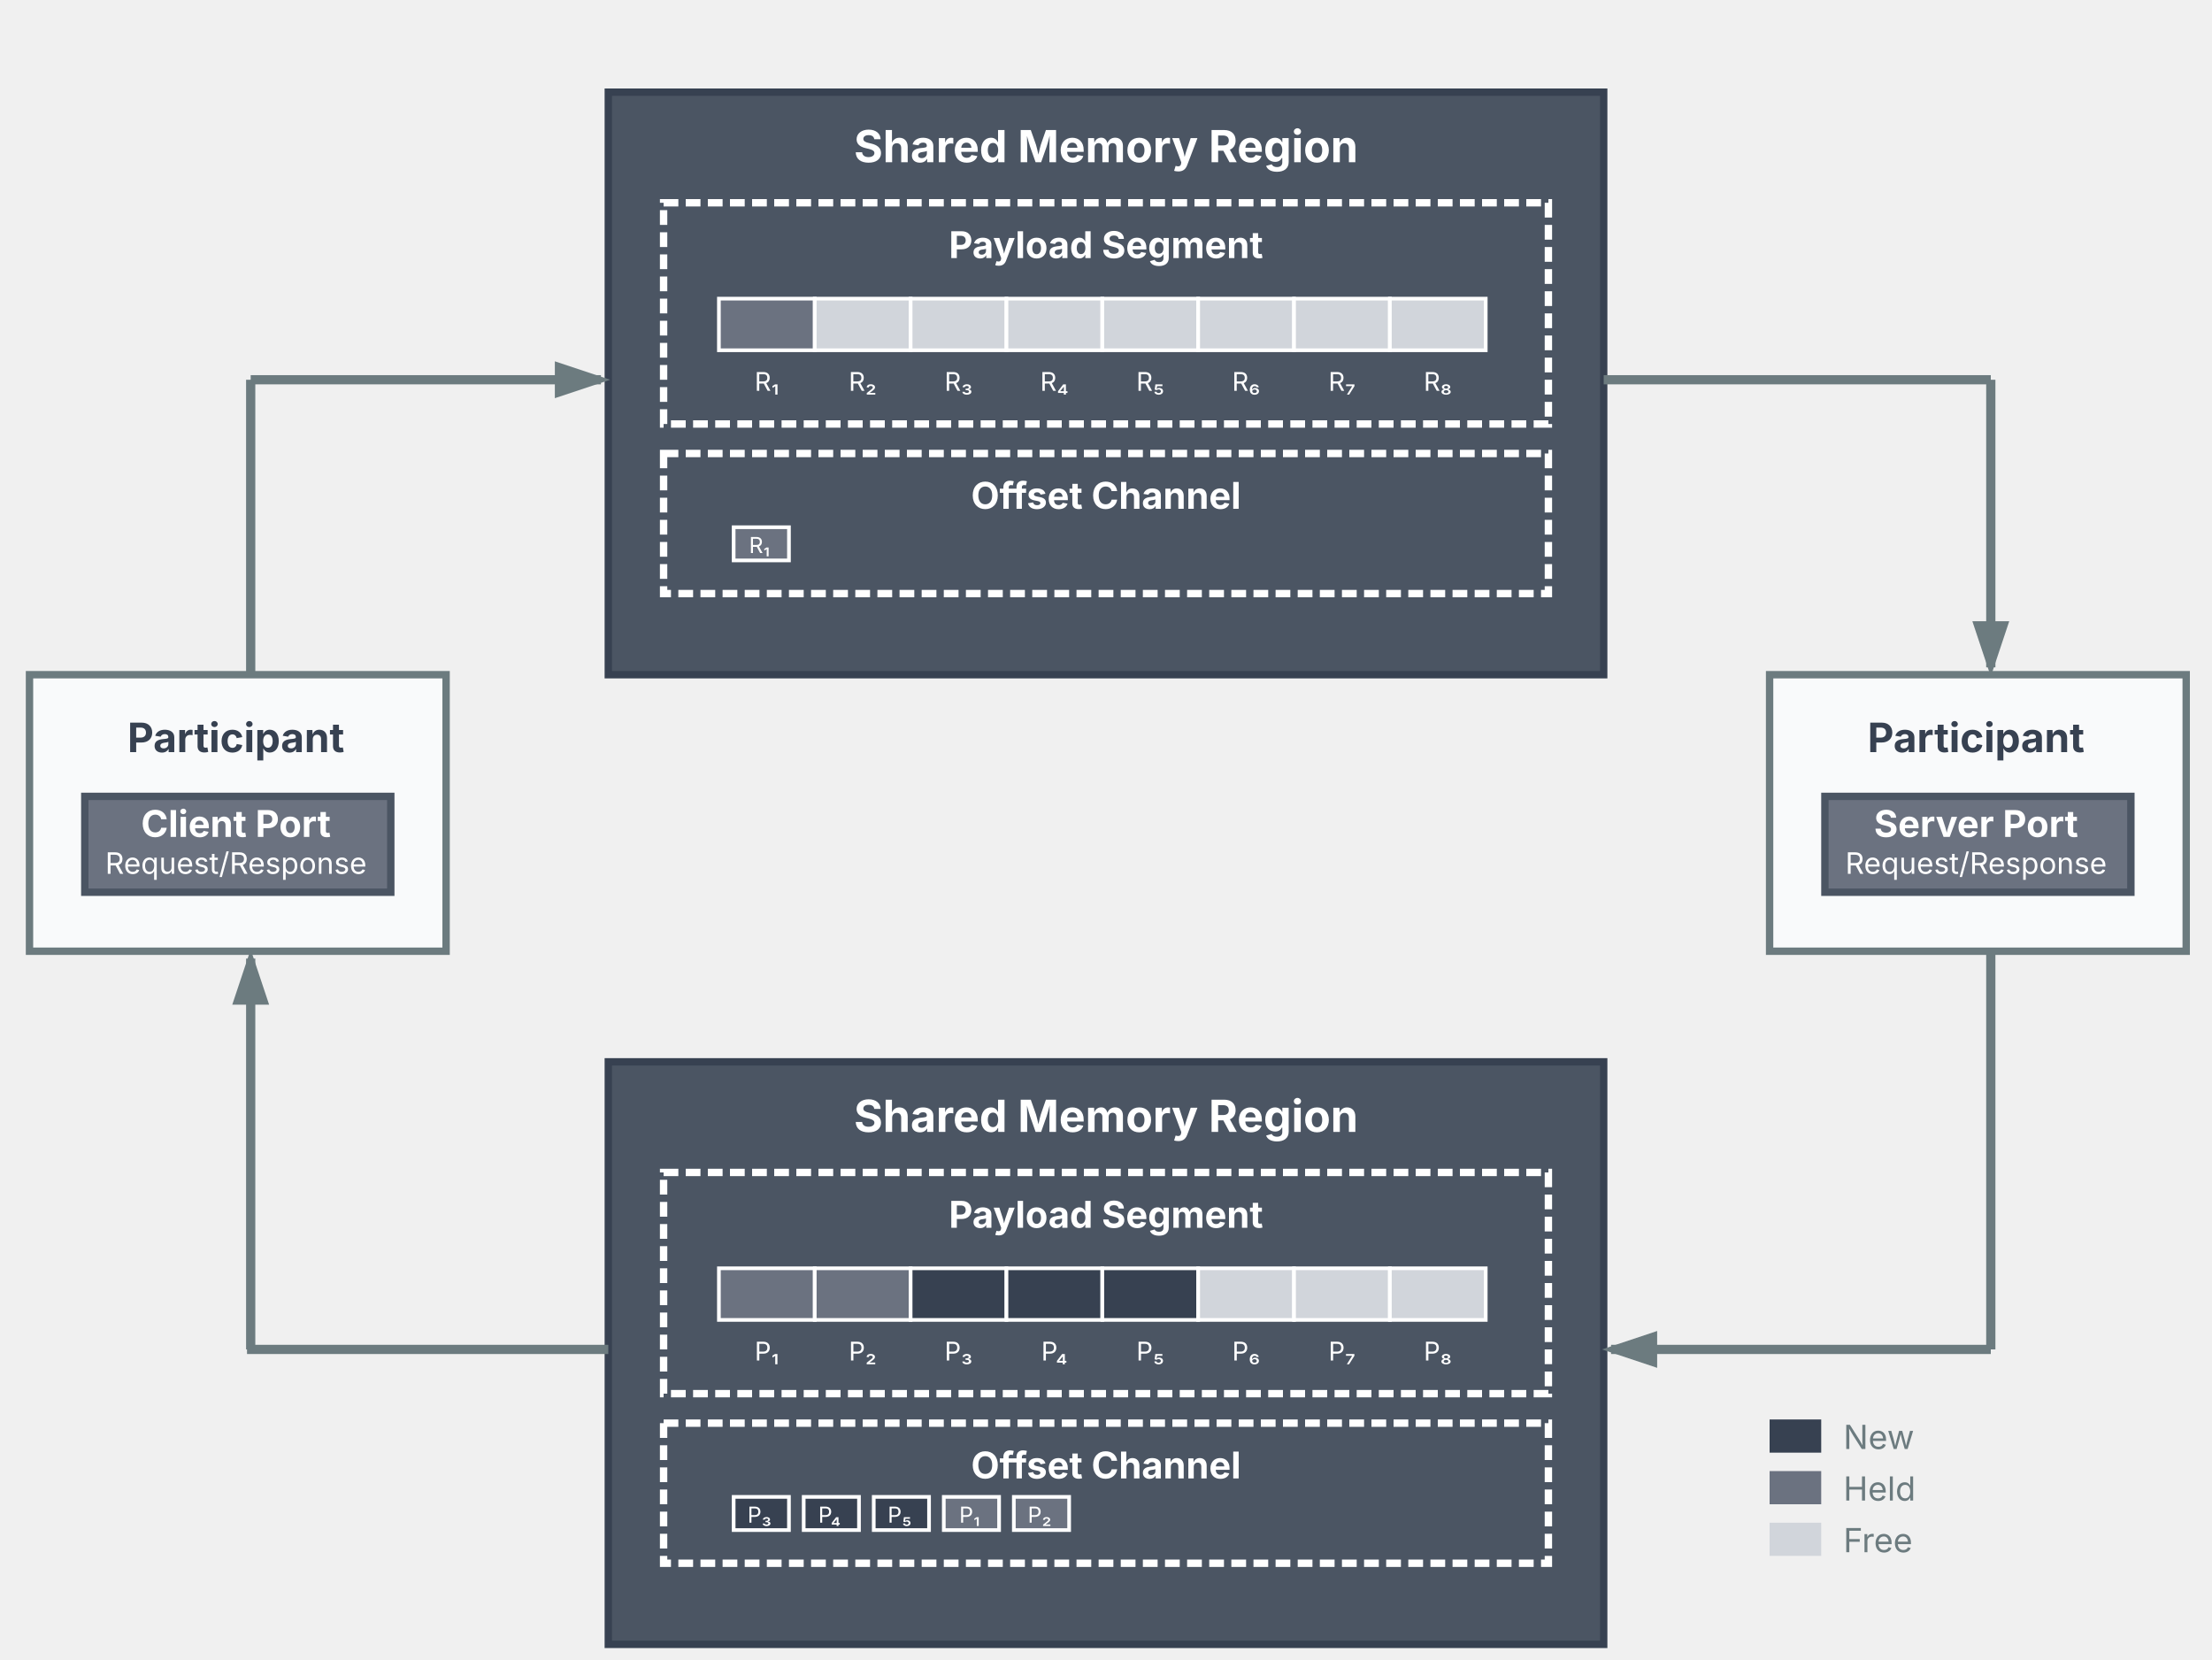
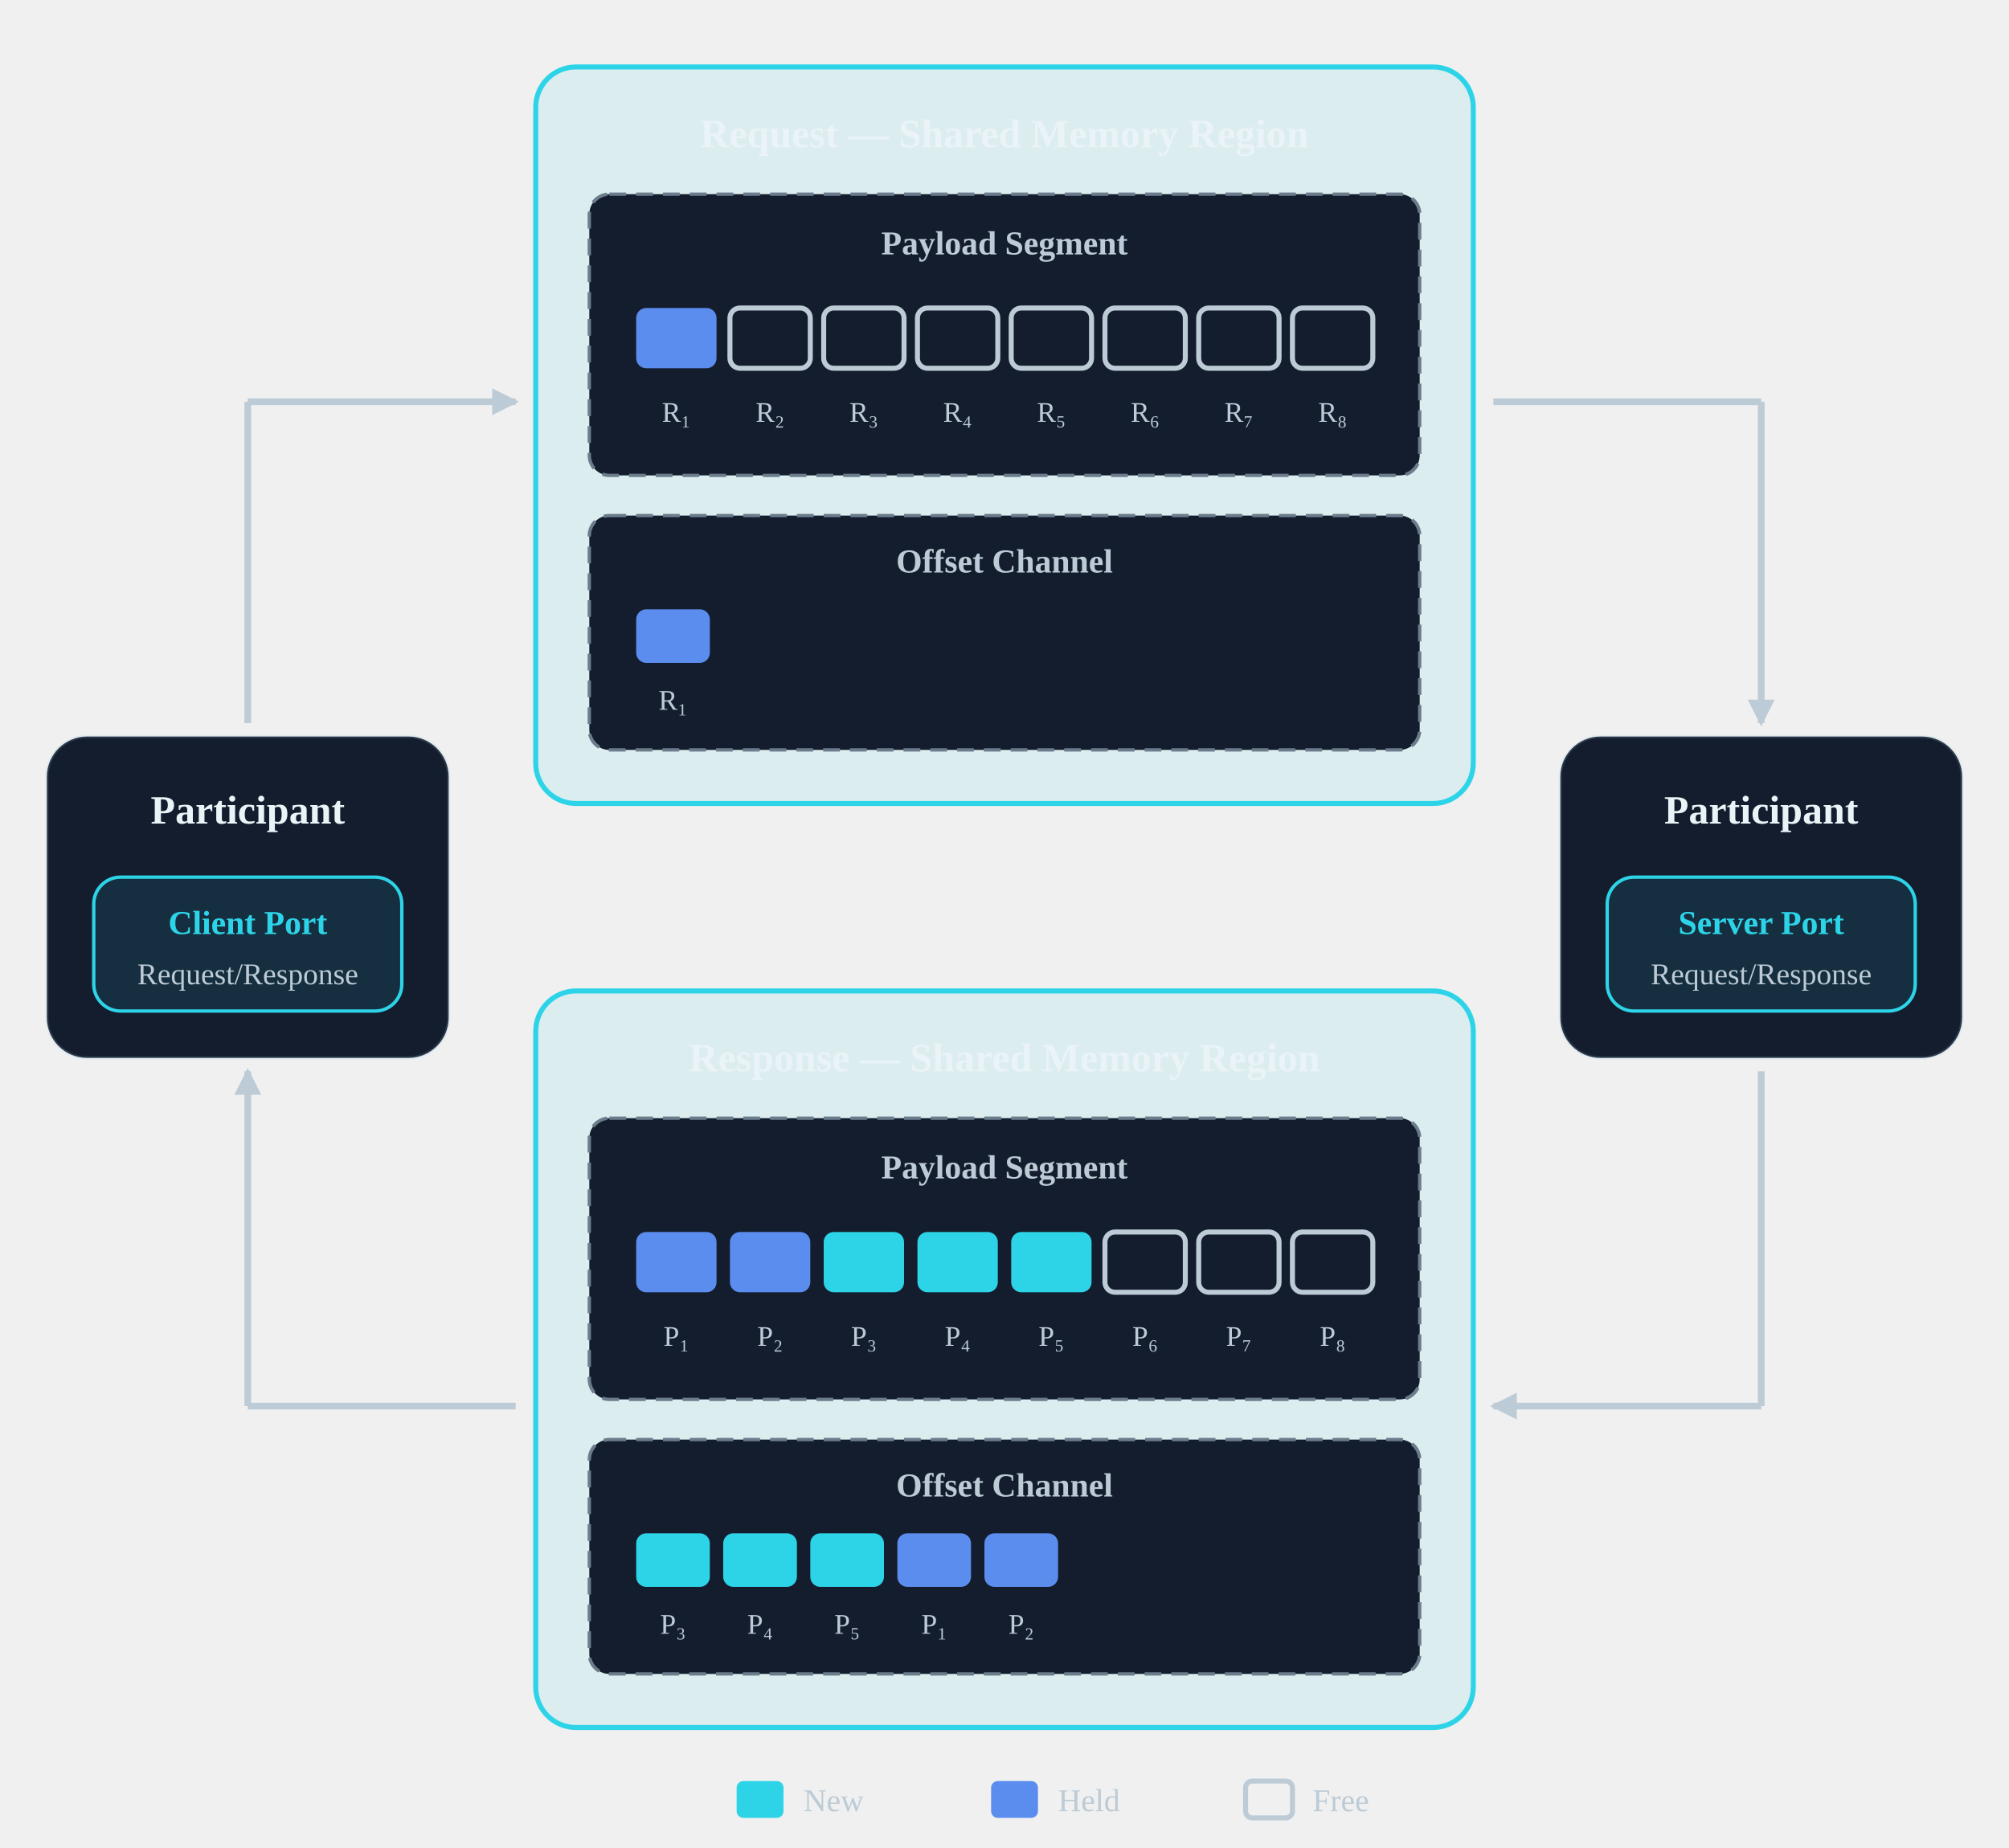
- <svg xmlns="http://www.w3.org/2000/svg" viewBox="0 0 600 450">
+ <svg xmlns="http://www.w3.org/2000/svg" viewBox="0 0 600 552" role="img" aria-label="Request-response over shared memory">
+   <style>
+     .pm-box   { fill: var(--ix-surface, #141d2d); stroke: var(--ix-line, rgba(150,200,230,0.16)); stroke-width: 1; }
+     .pm-port  { fill: rgba(45,212,232,0.10); stroke: var(--ix-ice, #2dd4e8); stroke-width: 1; }
+     .pm-smr   { fill: rgba(45,212,232,0.10); stroke: var(--ix-ice, #2dd4e8); stroke-width: 1.5; }
+     .pm-seg   { fill: var(--ix-surface, #141d2d); stroke: var(--ix-muted-2, #6b7d8c); stroke-width: 1; stroke-dasharray: 5 3; }
+     .pm-new   { fill: var(--ix-ice, #2dd4e8); }
+     .pm-held  { fill: var(--ix-blue, #5b8def); }
+     .pm-free  { fill: none; stroke: var(--ix-muted, #bccbd6); stroke-width: 1.5; }
+     .pm-title { font-family: var(--font-stack, sans-serif); font-weight: 600; font-size: 12px; fill: var(--ix-text, #eaf3f7); }
+     .pm-port-t{ font-family: var(--font-stack--monospace, monospace); font-weight: 600; font-size: 10px; fill: var(--ix-ice, #2dd4e8); }
+     .pm-sub   { font-family: var(--font-stack, sans-serif); font-size: 9px; fill: var(--ix-muted, #bccbd6); }
+     .pm-label { font-family: var(--font-stack, sans-serif); font-weight: 600; font-size: 10px; fill: var(--ix-muted, #bccbd6); }
+     .pm-cell  { font-family: var(--font-stack--monospace, monospace); font-size: 8.5px; fill: var(--ix-muted, #bccbd6); }
+     .pm-leg   { font-family: var(--font-stack, sans-serif); font-size: 9.5px; fill: var(--ix-muted, #bccbd6); }
+     .pm-flow  { stroke: var(--ix-muted, #bccbd6); stroke-width: 2; fill: none; }
+   </style>
  <defs>
-     <style>
-       .custom-fonts {
-         font-family: Inter, -apple-system, BlinkMacSystemFont, 'Segoe UI', Roboto, sans-serif;
-       }
-     </style>
-     <marker id="arrowhead" markerWidth="6" markerHeight="4" refX="5" refY="2" orient="auto">
-       <polygon points="0 0, 6 2, 0 4" fill="#6c7b7f" />
+     <marker id="rm-arrow" markerWidth="10" markerHeight="10" refX="8" refY="5" orient="auto" markerUnits="userSpaceOnUse" overflow="visible">
+       <path d="M1,1 L9,5 L1,9 Z" fill="var(--ix-muted, #bccbd6)" />
    </marker>
  </defs>
-   <rect width="600" height="450" fill="transparent" />
-   <rect x="8" y="183" width="113" height="75" fill="#f9fafb" stroke="#6c7b7f" stroke-width="2" />
-   <text x="64" y="204" text-anchor="middle" class="custom-fonts" font-size="11" font-weight="bold" fill="#374151">Participant</text>
-   <rect x="23" y="216" width="83" height="26" fill="#6b7280" stroke="#4b5563" stroke-width="2" />
-   <text x="64" y="227" text-anchor="middle" class="custom-fonts" font-size="10" font-weight="bold" fill="white">Client Port</text>
-   <text x="64" y="237" text-anchor="middle" class="custom-fonts" font-size="8" fill="white">Request/Response</text>
-   <rect x="480" y="183" width="113" height="75" fill="#f9fafb" stroke="#6c7b7f" stroke-width="2" />
-   <text x="536" y="204" text-anchor="middle" class="custom-fonts" font-size="11" font-weight="bold" fill="#374151">Participant</text>
-   <rect x="495" y="216" width="83" height="26" fill="#6b7280" stroke="#4b5563" stroke-width="2" />
-   <text x="536" y="227" text-anchor="middle" class="custom-fonts" font-size="10" font-weight="bold" fill="white">Server Port</text>
-   <text x="536" y="237" text-anchor="middle" class="custom-fonts" font-size="8" fill="white">Request/Response</text>
-   <rect x="165" y="25" width="270" height="158" fill="#4b5563" stroke="#374151" stroke-width="2" />
-   <text x="300" y="44" text-anchor="middle" class="custom-fonts" font-size="12" font-weight="bold" fill="white">Shared Memory Region</text>
-   <rect x="180" y="55" width="240" height="60" fill="none" stroke="white" stroke-width="2" stroke-dasharray="4,2" />
-   <text x="300" y="70" text-anchor="middle" class="custom-fonts" font-size="10" font-weight="bold" fill="white">Payload Segment</text>
-   <rect x="195" y="81" width="26" height="14" fill="#6b7280" stroke="white" stroke-width="1" />
-   <rect x="221" y="81" width="26" height="14" fill="#d1d5db" stroke="white" stroke-width="1" />
-   <rect x="247" y="81" width="26" height="14" fill="#d1d5db" stroke="white" stroke-width="1" />
-   <rect x="273" y="81" width="26" height="14" fill="#d1d5db" stroke="white" stroke-width="1" />
-   <rect x="299" y="81" width="26" height="14" fill="#d1d5db" stroke="white" stroke-width="1" />
-   <rect x="325" y="81" width="26" height="14" fill="#d1d5db" stroke="white" stroke-width="1" />
-   <rect x="351" y="81" width="26" height="14" fill="#d1d5db" stroke="white" stroke-width="1" />
-   <rect x="377" y="81" width="26" height="14" fill="#d1d5db" stroke="white" stroke-width="1" />
-   <text x="208" y="106" text-anchor="middle" class="custom-fonts" font-size="7" fill="white">R₁</text>
-   <text x="234" y="106" text-anchor="middle" class="custom-fonts" font-size="7" fill="white">R₂</text>
-   <text x="260" y="106" text-anchor="middle" class="custom-fonts" font-size="7" fill="white">R₃</text>
-   <text x="286" y="106" text-anchor="middle" class="custom-fonts" font-size="7" fill="white">R₄</text>
-   <text x="312" y="106" text-anchor="middle" class="custom-fonts" font-size="7" fill="white">R₅</text>
-   <text x="338" y="106" text-anchor="middle" class="custom-fonts" font-size="7" fill="white">R₆</text>
-   <text x="364" y="106" text-anchor="middle" class="custom-fonts" font-size="7" fill="white">R₇</text>
-   <text x="390" y="106" text-anchor="middle" class="custom-fonts" font-size="7" fill="white">R₈</text>
-   <rect x="180" y="123" width="240" height="38" fill="none" stroke="white" stroke-width="2" stroke-dasharray="4,2" />
-   <text x="300" y="138" text-anchor="middle" class="custom-fonts" font-size="10" font-weight="bold" fill="white">Offset Channel</text>
-   <rect x="199" y="143" width="15" height="9" fill="#6b7280" stroke="white" stroke-width="1" />
-   <text x="206" y="150" text-anchor="middle" class="custom-fonts" font-size="6" fill="white">R₁</text>
-   <rect x="165" y="288" width="270" height="158" fill="#4b5563" stroke="#374151" stroke-width="2" />
-   <text x="300" y="307" text-anchor="middle" class="custom-fonts" font-size="12" font-weight="bold" fill="white">Shared Memory Region</text>
-   <rect x="180" y="318" width="240" height="60" fill="none" stroke="white" stroke-width="2" stroke-dasharray="4,2" />
-   <text x="300" y="333" text-anchor="middle" class="custom-fonts" font-size="10" font-weight="bold" fill="white">Payload Segment</text>
-   <rect x="195" y="344" width="26" height="14" fill="#6b7280" stroke="white" stroke-width="1" />
-   <rect x="221" y="344" width="26" height="14" fill="#6b7280" stroke="white" stroke-width="1" />
-   <rect x="247" y="344" width="26" height="14" fill="#374151" stroke="white" stroke-width="1" />
-   <rect x="273" y="344" width="26" height="14" fill="#374151" stroke="white" stroke-width="1" />
-   <rect x="299" y="344" width="26" height="14" fill="#374151" stroke="white" stroke-width="1" />
-   <rect x="325" y="344" width="26" height="14" fill="#d1d5db" stroke="white" stroke-width="1" />
-   <rect x="351" y="344" width="26" height="14" fill="#d1d5db" stroke="white" stroke-width="1" />
-   <rect x="377" y="344" width="26" height="14" fill="#d1d5db" stroke="white" stroke-width="1" />
-   <text x="208" y="369" text-anchor="middle" class="custom-fonts" font-size="7" fill="white">P₁</text>
-   <text x="234" y="369" text-anchor="middle" class="custom-fonts" font-size="7" fill="white">P₂</text>
-   <text x="260" y="369" text-anchor="middle" class="custom-fonts" font-size="7" fill="white">P₃</text>
-   <text x="286" y="369" text-anchor="middle" class="custom-fonts" font-size="7" fill="white">P₄</text>
-   <text x="312" y="369" text-anchor="middle" class="custom-fonts" font-size="7" fill="white">P₅</text>
-   <text x="338" y="369" text-anchor="middle" class="custom-fonts" font-size="7" fill="white">P₆</text>
-   <text x="364" y="369" text-anchor="middle" class="custom-fonts" font-size="7" fill="white">P₇</text>
-   <text x="390" y="369" text-anchor="middle" class="custom-fonts" font-size="7" fill="white">P₈</text>
-   <rect x="180" y="386" width="240" height="38" fill="none" stroke="white" stroke-width="2" stroke-dasharray="4,2" />
-   <text x="300" y="401" text-anchor="middle" class="custom-fonts" font-size="10" font-weight="bold" fill="white">Offset Channel</text>
-   <rect x="199" y="406" width="15" height="9" fill="#374151" stroke="white" stroke-width="1" />
-   <text x="206" y="413" text-anchor="middle" class="custom-fonts" font-size="6" fill="white">P₃</text>
-   <rect x="218" y="406" width="15" height="9" fill="#374151" stroke="white" stroke-width="1" />
-   <text x="225" y="413" text-anchor="middle" class="custom-fonts" font-size="6" fill="white">P₄</text>
-   <rect x="237" y="406" width="15" height="9" fill="#374151" stroke="white" stroke-width="1" />
-   <text x="244" y="413" text-anchor="middle" class="custom-fonts" font-size="6" fill="white">P₅</text>
-   <rect x="256" y="406" width="15" height="9" fill="#6b7280" stroke="white" stroke-width="1" />
-   <text x="263" y="413" text-anchor="middle" class="custom-fonts" font-size="6" fill="white">P₁</text>
-   <rect x="275" y="406" width="15" height="9" fill="#6b7280" stroke="white" stroke-width="1" />
-   <text x="282" y="413" text-anchor="middle" class="custom-fonts" font-size="6" fill="white">P₂</text>
-   <line x1="68" y1="183" x2="68" y2="103" stroke="#6c7b7f" stroke-width="2.5" />
-   <line x1="68" y1="103" x2="163" y2="103" stroke="#6c7b7f" stroke-width="2.5" marker-end="url(#arrowhead)" />
-   <line x1="435" y1="103" x2="540" y2="103" stroke="#6c7b7f" stroke-width="2.5" />
-   <line x1="540" y1="103" x2="540" y2="181" stroke="#6c7b7f" stroke-width="2.5" marker-end="url(#arrowhead)" />
-   <line x1="540" y1="258" x2="540" y2="366" stroke="#6c7b7f" stroke-width="2.5" />
-   <line x1="540" y1="366" x2="437" y2="366" stroke="#6c7b7f" stroke-width="2.5" marker-end="url(#arrowhead)" />
-   <line x1="67" y1="366" x2="165" y2="366" stroke="#6c7b7f" stroke-width="2.5" />
-   <line x1="68" y1="366" x2="68" y2="260" stroke="#6c7b7f" stroke-width="2.5" marker-end="url(#arrowhead)" />
-   <rect x="480" y="385" width="14" height="9" fill="#374151" />
-   <text x="500" y="393" font-size="9" class="custom-fonts" fill="#6c7b7f">New</text>
-   <rect x="480" y="399" width="14" height="9" fill="#6b7280" />
-   <text x="500" y="407" font-size="9" class="custom-fonts" fill="#6c7b7f">Held</text>
-   <rect x="480" y="413" width="14" height="9" fill="#d1d5db" />
-   <text x="500" y="421" font-size="9" class="custom-fonts" fill="#6c7b7f">Free</text>
+   <rect class="pm-box" x="14" y="220" width="120" height="96" rx="12" />
+   <text class="pm-title" x="74" y="246" text-anchor="middle">Participant</text>
+   <rect class="pm-port" x="28" y="262" width="92" height="40" rx="8" />
+   <text class="pm-port-t" x="74" y="279" text-anchor="middle">Client Port</text>
+   <text class="pm-sub" x="74" y="294" text-anchor="middle">Request/Response</text>
+   <rect class="pm-box" x="466" y="220" width="120" height="96" rx="12" />
+   <text class="pm-title" x="526" y="246" text-anchor="middle">Participant</text>
+   <rect class="pm-port" x="480" y="262" width="92" height="40" rx="8" />
+   <text class="pm-port-t" x="526" y="279" text-anchor="middle">Server Port</text>
+   <text class="pm-sub" x="526" y="294" text-anchor="middle">Request/Response</text>
+   <rect class="pm-smr" x="160" y="20" width="280" height="220" rx="12" />
+   <text class="pm-title" x="300" y="44" text-anchor="middle">Request — Shared Memory Region</text>
+   <rect class="pm-seg" x="176" y="58" width="248" height="84" rx="6" />
+   <text class="pm-label" x="300" y="76" text-anchor="middle">Payload Segment</text>
+   <rect class="pm-held" x="190" y="92" width="24" height="18" rx="3" />
+   <rect class="pm-free" x="218" y="92" width="24" height="18" rx="3" />
+   <rect class="pm-free" x="246" y="92" width="24" height="18" rx="3" />
+   <rect class="pm-free" x="274" y="92" width="24" height="18" rx="3" />
+   <rect class="pm-free" x="302" y="92" width="24" height="18" rx="3" />
+   <rect class="pm-free" x="330" y="92" width="24" height="18" rx="3" />
+   <rect class="pm-free" x="358" y="92" width="24" height="18" rx="3" />
+   <rect class="pm-free" x="386" y="92" width="24" height="18" rx="3" />
+   <text class="pm-cell" x="202" y="126" text-anchor="middle">R₁</text>
+   <text class="pm-cell" x="230" y="126" text-anchor="middle">R₂</text>
+   <text class="pm-cell" x="258" y="126" text-anchor="middle">R₃</text>
+   <text class="pm-cell" x="286" y="126" text-anchor="middle">R₄</text>
+   <text class="pm-cell" x="314" y="126" text-anchor="middle">R₅</text>
+   <text class="pm-cell" x="342" y="126" text-anchor="middle">R₆</text>
+   <text class="pm-cell" x="370" y="126" text-anchor="middle">R₇</text>
+   <text class="pm-cell" x="398" y="126" text-anchor="middle">R₈</text>
+   <rect class="pm-seg" x="176" y="154" width="248" height="70" rx="6" />
+   <text class="pm-label" x="300" y="171" text-anchor="middle">Offset Channel</text>
+   <rect class="pm-held" x="190" y="182" width="22" height="16" rx="3" />
+   <text class="pm-cell" x="201" y="212" text-anchor="middle">R₁</text>
+   <rect class="pm-smr" x="160" y="296" width="280" height="220" rx="12" />
+   <text class="pm-title" x="300" y="320" text-anchor="middle">Response — Shared Memory Region</text>
+   <rect class="pm-seg" x="176" y="334" width="248" height="84" rx="6" />
+   <text class="pm-label" x="300" y="352" text-anchor="middle">Payload Segment</text>
+   <rect class="pm-held" x="190" y="368" width="24" height="18" rx="3" />
+   <rect class="pm-held" x="218" y="368" width="24" height="18" rx="3" />
+   <rect class="pm-new" x="246" y="368" width="24" height="18" rx="3" />
+   <rect class="pm-new" x="274" y="368" width="24" height="18" rx="3" />
+   <rect class="pm-new" x="302" y="368" width="24" height="18" rx="3" />
+   <rect class="pm-free" x="330" y="368" width="24" height="18" rx="3" />
+   <rect class="pm-free" x="358" y="368" width="24" height="18" rx="3" />
+   <rect class="pm-free" x="386" y="368" width="24" height="18" rx="3" />
+   <text class="pm-cell" x="202" y="402" text-anchor="middle">P₁</text>
+   <text class="pm-cell" x="230" y="402" text-anchor="middle">P₂</text>
+   <text class="pm-cell" x="258" y="402" text-anchor="middle">P₃</text>
+   <text class="pm-cell" x="286" y="402" text-anchor="middle">P₄</text>
+   <text class="pm-cell" x="314" y="402" text-anchor="middle">P₅</text>
+   <text class="pm-cell" x="342" y="402" text-anchor="middle">P₆</text>
+   <text class="pm-cell" x="370" y="402" text-anchor="middle">P₇</text>
+   <text class="pm-cell" x="398" y="402" text-anchor="middle">P₈</text>
+   <rect class="pm-seg" x="176" y="430" width="248" height="70" rx="6" />
+   <text class="pm-label" x="300" y="447" text-anchor="middle">Offset Channel</text>
+   <rect class="pm-new" x="190" y="458" width="22" height="16" rx="3" />
+   <rect class="pm-new" x="216" y="458" width="22" height="16" rx="3" />
+   <rect class="pm-new" x="242" y="458" width="22" height="16" rx="3" />
+   <rect class="pm-held" x="268" y="458" width="22" height="16" rx="3" />
+   <rect class="pm-held" x="294" y="458" width="22" height="16" rx="3" />
+   <text class="pm-cell" x="201" y="488" text-anchor="middle">P₃</text>
+   <text class="pm-cell" x="227" y="488" text-anchor="middle">P₄</text>
+   <text class="pm-cell" x="253" y="488" text-anchor="middle">P₅</text>
+   <text class="pm-cell" x="279" y="488" text-anchor="middle">P₁</text>
+   <text class="pm-cell" x="305" y="488" text-anchor="middle">P₂</text>
+   <line class="pm-flow" x1="74" y1="216" x2="74" y2="120" />
+   <line class="pm-flow" x1="74" y1="120" x2="154" y2="120" marker-end="url(#rm-arrow)" />
+   <line class="pm-flow" x1="446" y1="120" x2="526" y2="120" />
+   <line class="pm-flow" x1="526" y1="120" x2="526" y2="216" marker-end="url(#rm-arrow)" />
+   <line class="pm-flow" x1="526" y1="320" x2="526" y2="420" />
+   <line class="pm-flow" x1="526" y1="420" x2="446" y2="420" marker-end="url(#rm-arrow)" />
+   <line class="pm-flow" x1="154" y1="420" x2="74" y2="420" />
+   <line class="pm-flow" x1="74" y1="420" x2="74" y2="320" marker-end="url(#rm-arrow)" />
+   <rect class="pm-new" x="220" y="532" width="14" height="11" rx="2" />
+   <text class="pm-leg" x="240" y="541">New</text>
+   <rect class="pm-held" x="296" y="532" width="14" height="11" rx="2" />
+   <text class="pm-leg" x="316" y="541">Held</text>
+   <rect class="pm-free" x="372" y="532" width="14" height="11" rx="2" />
+   <text class="pm-leg" x="392" y="541">Free</text>
</svg>
